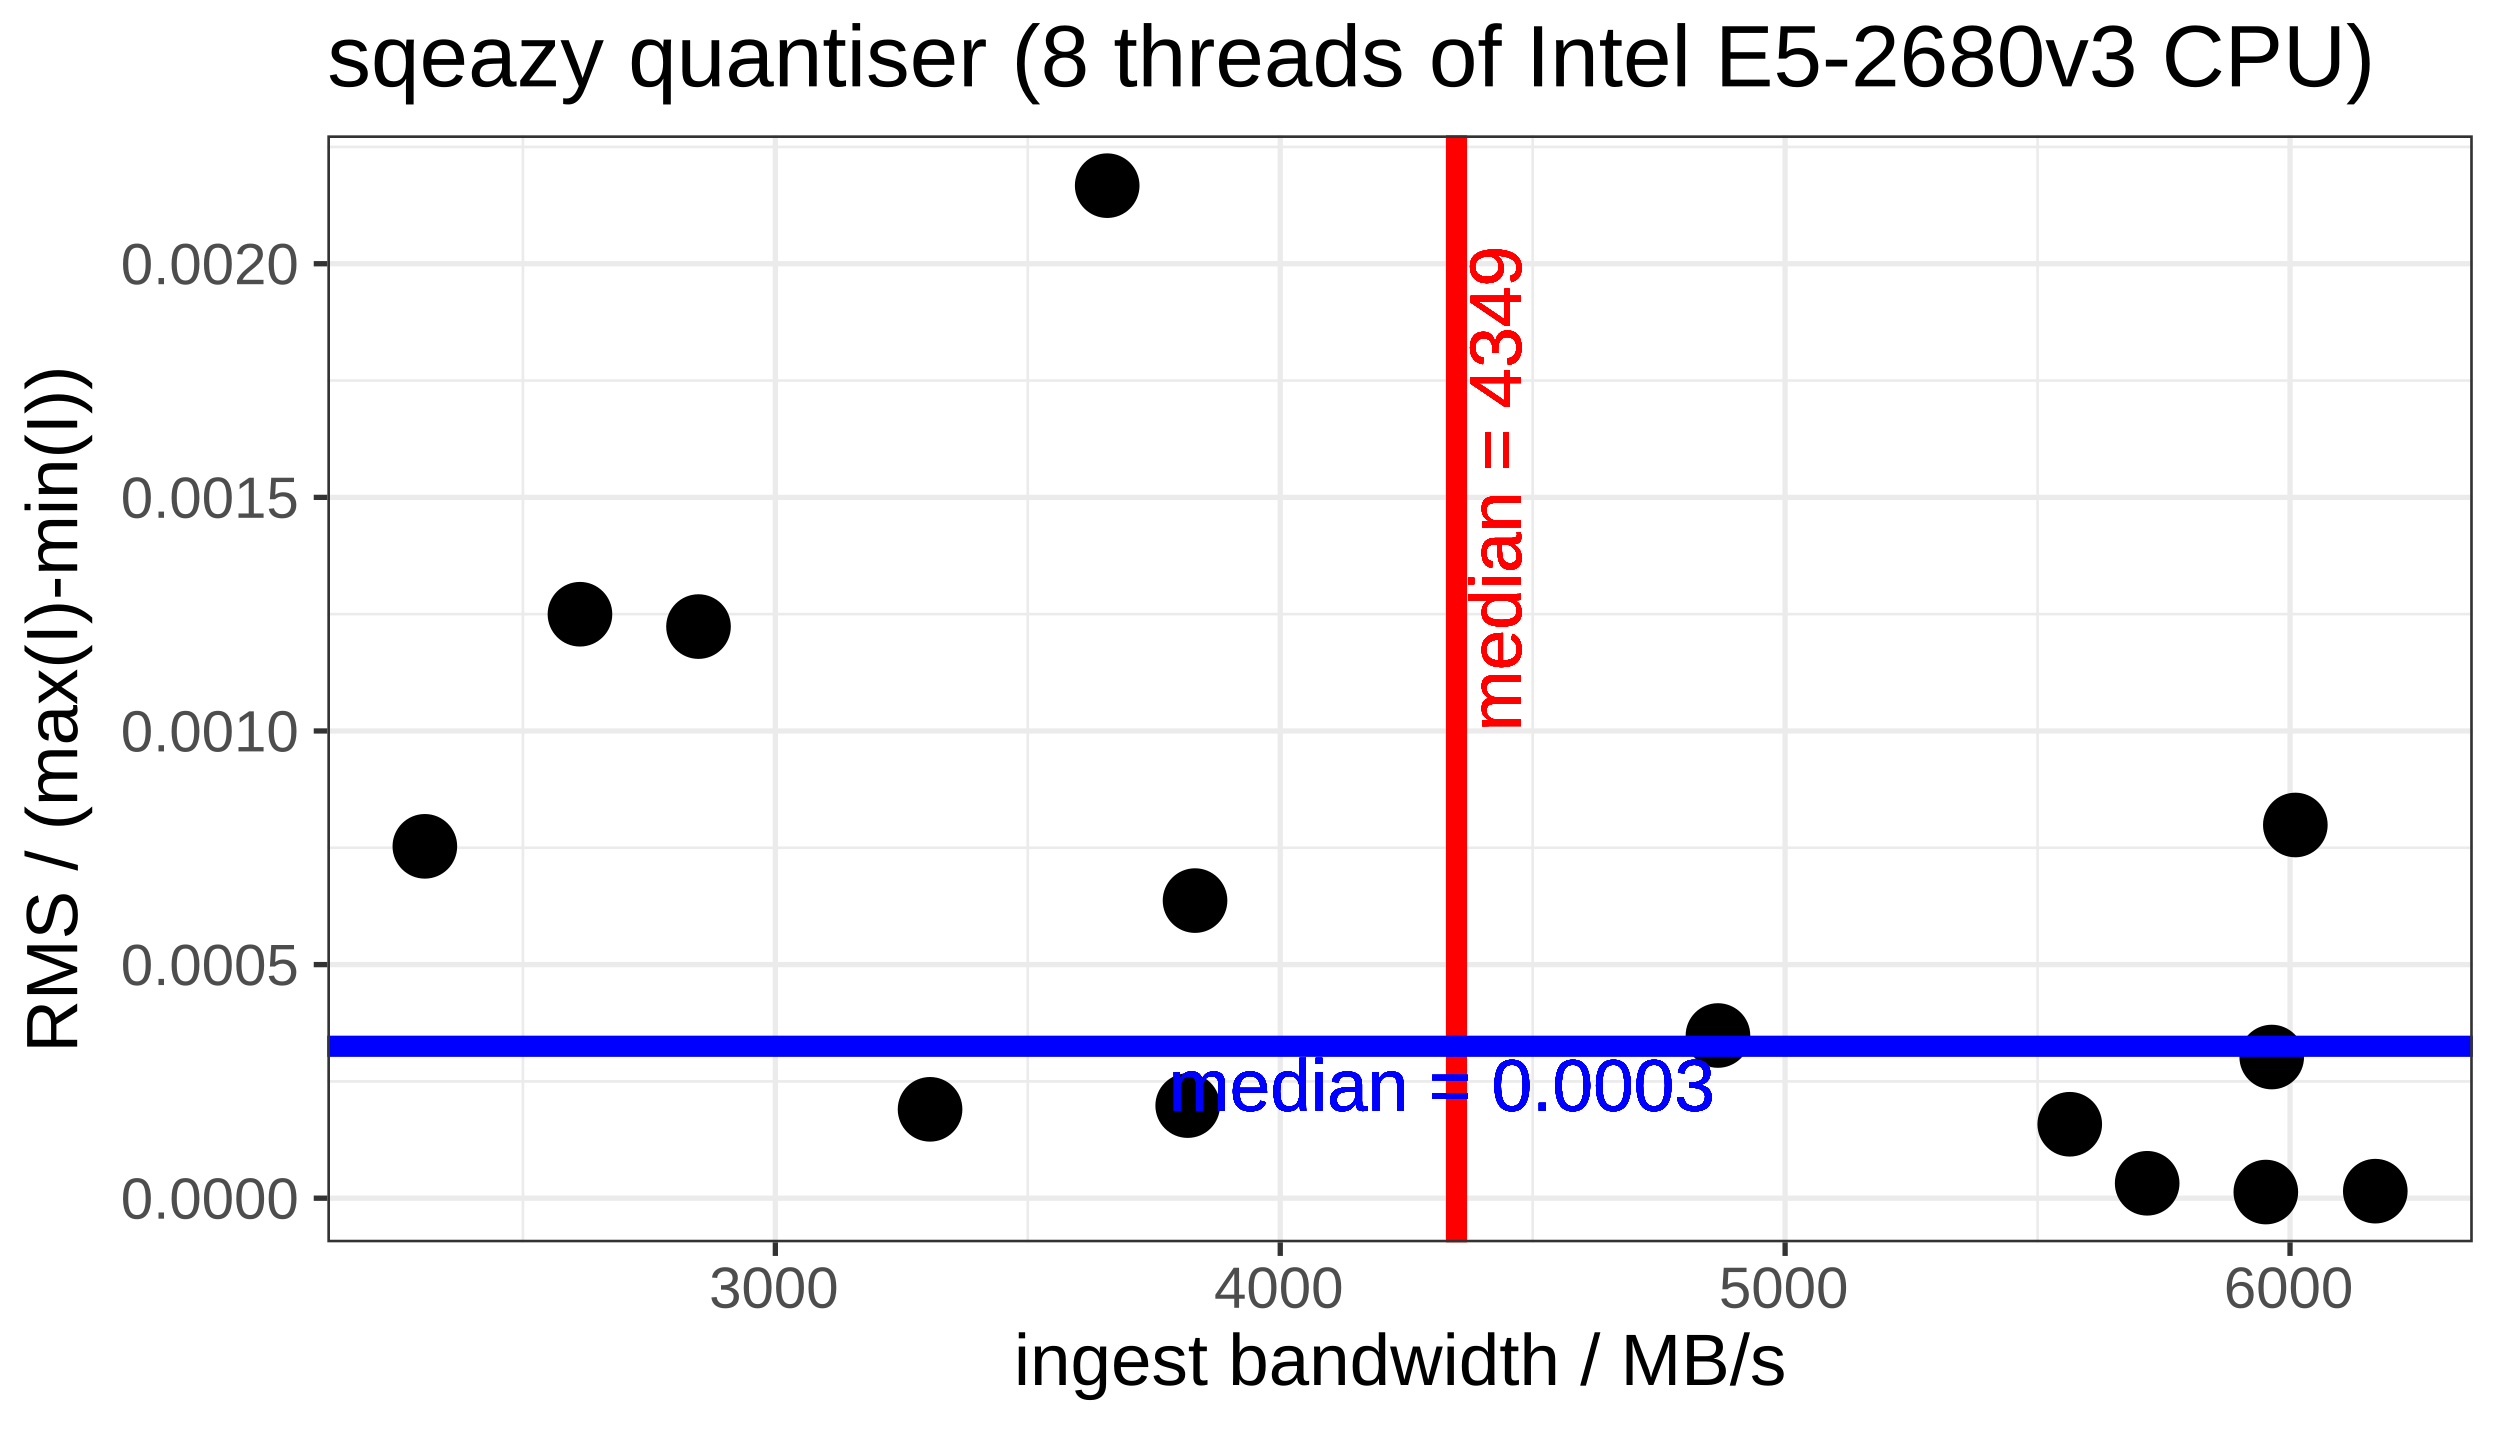
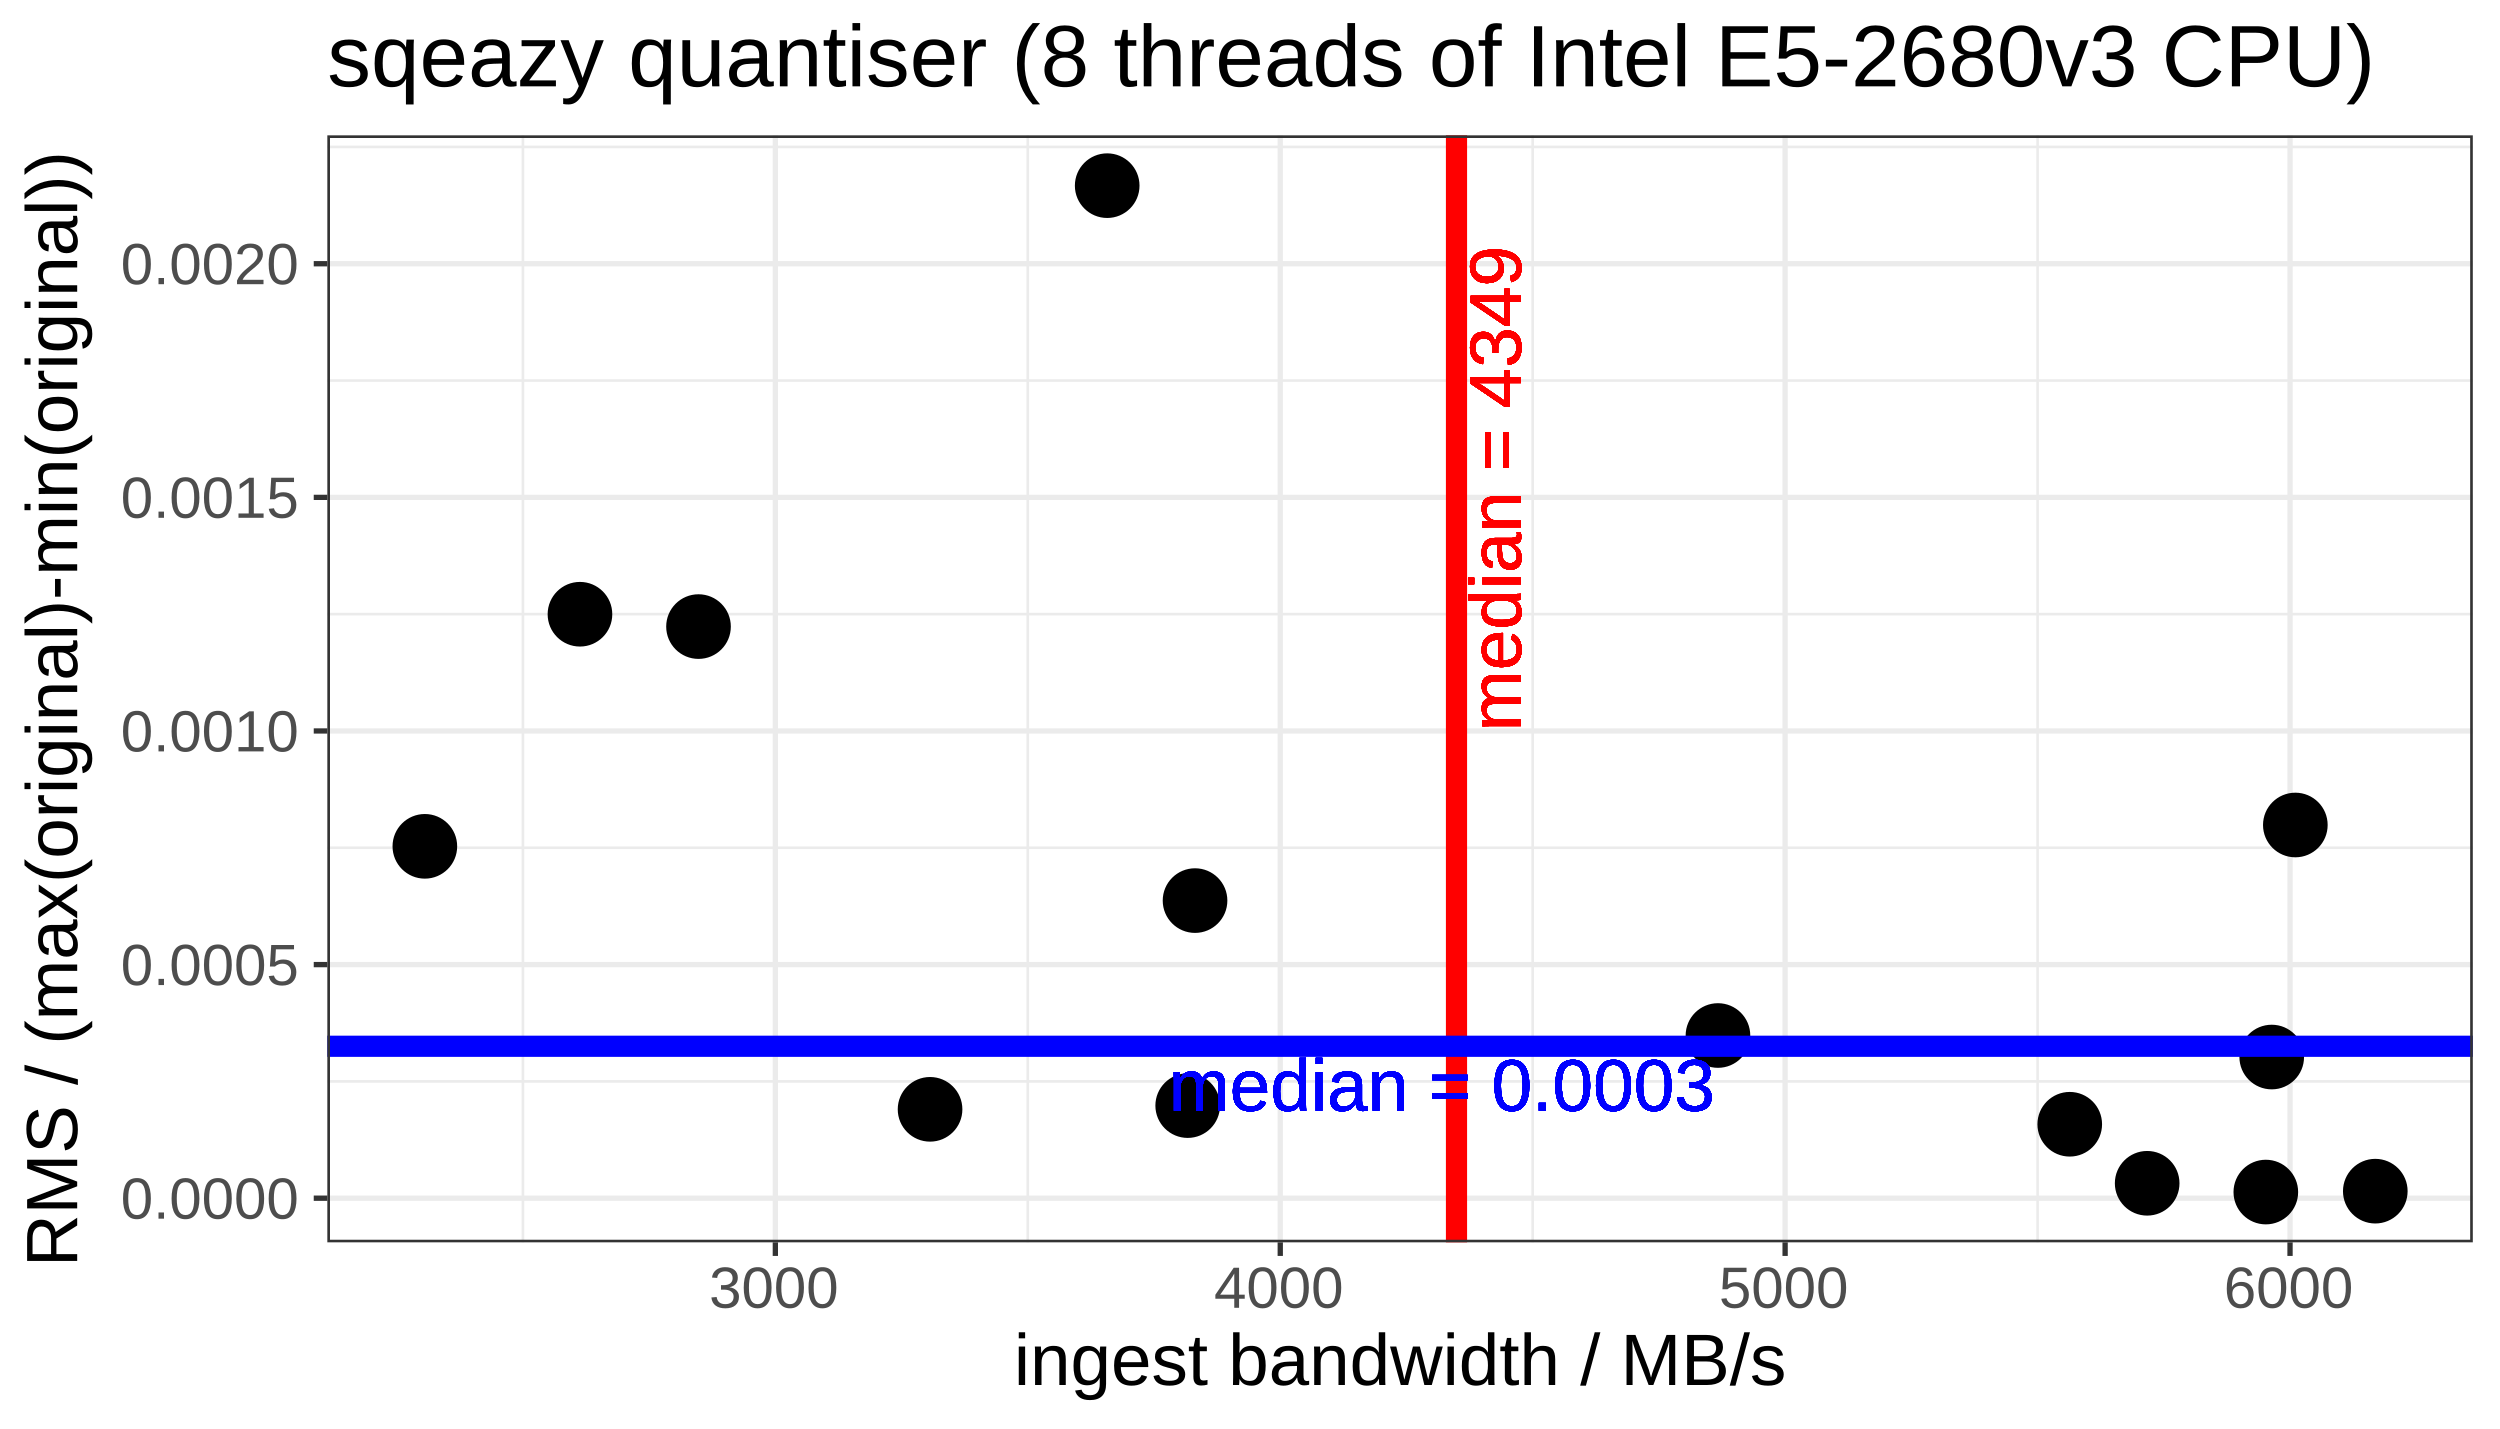
<svg xmlns="http://www.w3.org/2000/svg" viewBox="0 0 504.00 288.00">
  <defs>
    <style type="text/css">
    line, polyline, path, rect, circle {
      fill: none;
      stroke: #000000;
      stroke-linecap: round;
      stroke-linejoin: round;
      stroke-miterlimit: 10.00;
    }
  </style>
  </defs>
  <rect width="100%" height="100%" style="stroke: none; fill: #FFFFFF;" />
  <rect x="0.00" y="0.00" width="504.00" height="288.00" style="stroke-width: 1.07; stroke: #FFFFFF; fill: #FFFFFF;" />
  <defs>
    <clipPath id="cp1">
      <rect x="65.99" y="27.28" width="432.53" height="223.18" />
    </clipPath>
  </defs>
  <rect x="65.99" y="27.28" width="432.53" height="223.18" style="stroke-width: 1.07; stroke: none; fill: #FFFFFF;" clip-path="url(#cp1)" />
  <polyline points="65.99,218.01 498.52,218.01 " style="stroke-width: 0.53; stroke: #EBEBEB; stroke-linecap: butt;" clip-path="url(#cp1)" />
  <polyline points="65.99,170.91 498.52,170.91 " style="stroke-width: 0.53; stroke: #EBEBEB; stroke-linecap: butt;" clip-path="url(#cp1)" />
  <polyline points="65.99,123.81 498.52,123.81 " style="stroke-width: 0.53; stroke: #EBEBEB; stroke-linecap: butt;" clip-path="url(#cp1)" />
  <polyline points="65.99,76.72 498.52,76.72 " style="stroke-width: 0.53; stroke: #EBEBEB; stroke-linecap: butt;" clip-path="url(#cp1)" />
  <polyline points="65.99,29.62 498.52,29.62 " style="stroke-width: 0.53; stroke: #EBEBEB; stroke-linecap: butt;" clip-path="url(#cp1)" />
  <polyline points="105.42,250.46 105.42,27.28 " style="stroke-width: 0.53; stroke: #EBEBEB; stroke-linecap: butt;" clip-path="url(#cp1)" />
  <polyline points="207.20,250.46 207.20,27.28 " style="stroke-width: 0.53; stroke: #EBEBEB; stroke-linecap: butt;" clip-path="url(#cp1)" />
  <polyline points="308.99,250.46 308.99,27.28 " style="stroke-width: 0.53; stroke: #EBEBEB; stroke-linecap: butt;" clip-path="url(#cp1)" />
  <polyline points="410.78,250.46 410.78,27.28 " style="stroke-width: 0.53; stroke: #EBEBEB; stroke-linecap: butt;" clip-path="url(#cp1)" />
  <polyline points="65.99,241.56 498.52,241.56 " style="stroke-width: 1.07; stroke: #EBEBEB; stroke-linecap: butt;" clip-path="url(#cp1)" />
  <polyline points="65.99,194.46 498.52,194.46 " style="stroke-width: 1.07; stroke: #EBEBEB; stroke-linecap: butt;" clip-path="url(#cp1)" />
  <polyline points="65.99,147.36 498.52,147.36 " style="stroke-width: 1.07; stroke: #EBEBEB; stroke-linecap: butt;" clip-path="url(#cp1)" />
  <polyline points="65.99,100.27 498.52,100.27 " style="stroke-width: 1.07; stroke: #EBEBEB; stroke-linecap: butt;" clip-path="url(#cp1)" />
  <polyline points="65.99,53.17 498.52,53.17 " style="stroke-width: 1.07; stroke: #EBEBEB; stroke-linecap: butt;" clip-path="url(#cp1)" />
  <polyline points="156.31,250.46 156.31,27.28 " style="stroke-width: 1.07; stroke: #EBEBEB; stroke-linecap: butt;" clip-path="url(#cp1)" />
  <polyline points="258.10,250.46 258.10,27.28 " style="stroke-width: 1.07; stroke: #EBEBEB; stroke-linecap: butt;" clip-path="url(#cp1)" />
  <polyline points="359.88,250.46 359.88,27.28 " style="stroke-width: 1.07; stroke: #EBEBEB; stroke-linecap: butt;" clip-path="url(#cp1)" />
  <polyline points="461.67,250.46 461.67,27.28 " style="stroke-width: 1.07; stroke: #EBEBEB; stroke-linecap: butt;" clip-path="url(#cp1)" />
-   <circle cx="432.87" cy="238.55" r="4.62pt" style="stroke-width: 0.71; fill: #000000;" clip-path="url(#cp1)" />
+   <circle cx="223.21" cy="37.43" r="4.62pt" style="stroke-width: 0.71; fill: #000000;" clip-path="url(#cp1)" />
+   <circle cx="346.34" cy="208.76" r="4.62pt" style="stroke-width: 0.71; fill: #000000;" clip-path="url(#cp1)" />
  <circle cx="240.92" cy="181.56" r="4.62pt" style="stroke-width: 0.71; fill: #000000;" clip-path="url(#cp1)" />
+   <circle cx="456.79" cy="240.32" r="4.62pt" style="stroke-width: 0.71; fill: #000000;" clip-path="url(#cp1)" />
+   <circle cx="457.98" cy="213.10" r="4.62pt" style="stroke-width: 0.71; fill: #000000;" clip-path="url(#cp1)" />
+   <circle cx="478.86" cy="240.14" r="4.62pt" style="stroke-width: 0.71; fill: #000000;" clip-path="url(#cp1)" />
+   <circle cx="116.92" cy="123.83" r="4.62pt" style="stroke-width: 0.71; fill: #000000;" clip-path="url(#cp1)" />
+   <circle cx="85.65" cy="170.62" r="4.62pt" style="stroke-width: 0.71; fill: #000000;" clip-path="url(#cp1)" />
  <circle cx="462.74" cy="166.32" r="4.62pt" style="stroke-width: 0.71; fill: #000000;" clip-path="url(#cp1)" />
  <circle cx="417.26" cy="226.65" r="4.62pt" style="stroke-width: 0.71; fill: #000000;" clip-path="url(#cp1)" />
  <circle cx="239.44" cy="222.89" r="4.62pt" style="stroke-width: 0.71; fill: #000000;" clip-path="url(#cp1)" />
+   <circle cx="432.87" cy="238.55" r="4.62pt" style="stroke-width: 0.71; fill: #000000;" clip-path="url(#cp1)" />
+   <circle cx="140.82" cy="126.32" r="4.62pt" style="stroke-width: 0.71; fill: #000000;" clip-path="url(#cp1)" />
  <circle cx="187.50" cy="223.64" r="4.62pt" style="stroke-width: 0.71; fill: #000000;" clip-path="url(#cp1)" />
-   <circle cx="346.34" cy="208.76" r="4.62pt" style="stroke-width: 0.71; fill: #000000;" clip-path="url(#cp1)" />
-   <circle cx="116.92" cy="123.83" r="4.62pt" style="stroke-width: 0.71; fill: #000000;" clip-path="url(#cp1)" />
-   <circle cx="85.65" cy="170.62" r="4.62pt" style="stroke-width: 0.71; fill: #000000;" clip-path="url(#cp1)" />
-   <circle cx="223.21" cy="37.43" r="4.62pt" style="stroke-width: 0.71; fill: #000000;" clip-path="url(#cp1)" />
-   <circle cx="456.79" cy="240.32" r="4.62pt" style="stroke-width: 0.71; fill: #000000;" clip-path="url(#cp1)" />
-   <circle cx="457.98" cy="213.10" r="4.62pt" style="stroke-width: 0.71; fill: #000000;" clip-path="url(#cp1)" />
-   <circle cx="478.86" cy="240.14" r="4.62pt" style="stroke-width: 0.71; fill: #000000;" clip-path="url(#cp1)" />
-   <circle cx="140.82" cy="126.32" r="4.62pt" style="stroke-width: 0.71; fill: #000000;" clip-path="url(#cp1)" />
  <line x1="293.63" y1="250.46" x2="293.63" y2="27.28" style="stroke-width: 4.27; stroke: #FF0000; stroke-linecap: butt;" clip-path="url(#cp1)" />
  <g clip-path="url(#cp1)">
    <text transform="translate(290.72,98.67) rotate(-90)" style="font-size: 11.04pt; fill: #FF0000; font-family: Arial;" />
  </g>
  <g clip-path="url(#cp1)">
    <text transform="translate(306.62,147.39) rotate(-90)" style="font-size: 11.04pt; fill: #FF0000; font-family: Arial;">median = 4349</text>
  </g>
  <g clip-path="url(#cp1)">
    <text transform="translate(290.72,98.67) rotate(-90)" style="font-size: 11.04pt; fill: #FF0000; font-family: Arial;" />
  </g>
  <g clip-path="url(#cp1)">
    <text transform="translate(306.62,147.39) rotate(-90)" style="font-size: 11.04pt; fill: #FF0000; font-family: Arial;">median = 4349</text>
  </g>
  <g clip-path="url(#cp1)">
    <text transform="translate(290.72,98.67) rotate(-90)" style="font-size: 11.04pt; fill: #FF0000; font-family: Arial;" />
  </g>
  <g clip-path="url(#cp1)">
    <text transform="translate(306.62,147.39) rotate(-90)" style="font-size: 11.04pt; fill: #FF0000; font-family: Arial;">median = 4349</text>
  </g>
  <g clip-path="url(#cp1)">
    <text transform="translate(290.72,98.67) rotate(-90)" style="font-size: 11.04pt; fill: #FF0000; font-family: Arial;" />
  </g>
  <g clip-path="url(#cp1)">
    <text transform="translate(306.62,147.39) rotate(-90)" style="font-size: 11.04pt; fill: #FF0000; font-family: Arial;">median = 4349</text>
  </g>
  <g clip-path="url(#cp1)">
    <text transform="translate(290.72,98.67) rotate(-90)" style="font-size: 11.04pt; fill: #FF0000; font-family: Arial;" />
  </g>
  <g clip-path="url(#cp1)">
    <text transform="translate(306.62,147.39) rotate(-90)" style="font-size: 11.04pt; fill: #FF0000; font-family: Arial;">median = 4349</text>
  </g>
  <g clip-path="url(#cp1)">
    <text transform="translate(290.72,98.67) rotate(-90)" style="font-size: 11.04pt; fill: #FF0000; font-family: Arial;" />
  </g>
  <g clip-path="url(#cp1)">
    <text transform="translate(306.62,147.39) rotate(-90)" style="font-size: 11.04pt; fill: #FF0000; font-family: Arial;">median = 4349</text>
  </g>
  <g clip-path="url(#cp1)">
    <text transform="translate(290.72,98.67) rotate(-90)" style="font-size: 11.04pt; fill: #FF0000; font-family: Arial;" />
  </g>
  <g clip-path="url(#cp1)">
    <text transform="translate(306.62,147.39) rotate(-90)" style="font-size: 11.04pt; fill: #FF0000; font-family: Arial;">median = 4349</text>
  </g>
  <g clip-path="url(#cp1)">
    <text transform="translate(290.72,98.67) rotate(-90)" style="font-size: 11.04pt; fill: #FF0000; font-family: Arial;" />
  </g>
  <g clip-path="url(#cp1)">
    <text transform="translate(306.62,147.39) rotate(-90)" style="font-size: 11.04pt; fill: #FF0000; font-family: Arial;">median = 4349</text>
  </g>
  <g clip-path="url(#cp1)">
    <text transform="translate(290.72,98.67) rotate(-90)" style="font-size: 11.04pt; fill: #FF0000; font-family: Arial;" />
  </g>
  <g clip-path="url(#cp1)">
    <text transform="translate(306.62,147.39) rotate(-90)" style="font-size: 11.04pt; fill: #FF0000; font-family: Arial;">median = 4349</text>
  </g>
  <g clip-path="url(#cp1)">
    <text transform="translate(290.72,98.67) rotate(-90)" style="font-size: 11.04pt; fill: #FF0000; font-family: Arial;" />
  </g>
  <g clip-path="url(#cp1)">
    <text transform="translate(306.62,147.39) rotate(-90)" style="font-size: 11.04pt; fill: #FF0000; font-family: Arial;">median = 4349</text>
  </g>
  <g clip-path="url(#cp1)">
    <text transform="translate(290.72,98.67) rotate(-90)" style="font-size: 11.04pt; fill: #FF0000; font-family: Arial;" />
  </g>
  <g clip-path="url(#cp1)">
    <text transform="translate(306.62,147.39) rotate(-90)" style="font-size: 11.04pt; fill: #FF0000; font-family: Arial;">median = 4349</text>
  </g>
  <g clip-path="url(#cp1)">
    <text transform="translate(290.72,98.67) rotate(-90)" style="font-size: 11.04pt; fill: #FF0000; font-family: Arial;" />
  </g>
  <g clip-path="url(#cp1)">
    <text transform="translate(306.62,147.39) rotate(-90)" style="font-size: 11.04pt; fill: #FF0000; font-family: Arial;">median = 4349</text>
  </g>
  <g clip-path="url(#cp1)">
    <text transform="translate(290.72,98.67) rotate(-90)" style="font-size: 11.04pt; fill: #FF0000; font-family: Arial;" />
  </g>
  <g clip-path="url(#cp1)">
    <text transform="translate(306.62,147.39) rotate(-90)" style="font-size: 11.04pt; fill: #FF0000; font-family: Arial;">median = 4349</text>
  </g>
  <g clip-path="url(#cp1)">
    <text transform="translate(290.72,98.67) rotate(-90)" style="font-size: 11.04pt; fill: #FF0000; font-family: Arial;" />
  </g>
  <g clip-path="url(#cp1)">
    <text transform="translate(306.62,147.39) rotate(-90)" style="font-size: 11.04pt; fill: #FF0000; font-family: Arial;">median = 4349</text>
  </g>
  <line x1="65.99" y1="210.93" x2="498.52" y2="210.93" style="stroke-width: 4.27; stroke: #0000FF; stroke-linecap: butt;" clip-path="url(#cp1)" />
  <g clip-path="url(#cp1)">
    <text x="290.49" y="208.03" style="font-size: 11.04pt; fill: #0000FF; font-family: Arial;" />
  </g>
  <g clip-path="url(#cp1)">
    <text x="235.65" y="223.92" style="font-size: 11.04pt; fill: #0000FF; font-family: Arial;">median = 0.0003</text>
  </g>
  <g clip-path="url(#cp1)">
    <text x="290.49" y="208.03" style="font-size: 11.04pt; fill: #0000FF; font-family: Arial;" />
  </g>
  <g clip-path="url(#cp1)">
    <text x="235.65" y="223.92" style="font-size: 11.04pt; fill: #0000FF; font-family: Arial;">median = 0.0003</text>
  </g>
  <g clip-path="url(#cp1)">
    <text x="290.49" y="208.03" style="font-size: 11.04pt; fill: #0000FF; font-family: Arial;" />
  </g>
  <g clip-path="url(#cp1)">
    <text x="235.65" y="223.92" style="font-size: 11.04pt; fill: #0000FF; font-family: Arial;">median = 0.0003</text>
  </g>
  <g clip-path="url(#cp1)">
    <text x="290.49" y="208.03" style="font-size: 11.04pt; fill: #0000FF; font-family: Arial;" />
  </g>
  <g clip-path="url(#cp1)">
    <text x="235.65" y="223.92" style="font-size: 11.04pt; fill: #0000FF; font-family: Arial;">median = 0.0003</text>
  </g>
  <g clip-path="url(#cp1)">
    <text x="290.49" y="208.03" style="font-size: 11.04pt; fill: #0000FF; font-family: Arial;" />
  </g>
  <g clip-path="url(#cp1)">
    <text x="235.65" y="223.92" style="font-size: 11.04pt; fill: #0000FF; font-family: Arial;">median = 0.0003</text>
  </g>
  <g clip-path="url(#cp1)">
    <text x="290.49" y="208.03" style="font-size: 11.04pt; fill: #0000FF; font-family: Arial;" />
  </g>
  <g clip-path="url(#cp1)">
    <text x="235.65" y="223.92" style="font-size: 11.04pt; fill: #0000FF; font-family: Arial;">median = 0.0003</text>
  </g>
  <g clip-path="url(#cp1)">
    <text x="290.49" y="208.03" style="font-size: 11.04pt; fill: #0000FF; font-family: Arial;" />
  </g>
  <g clip-path="url(#cp1)">
    <text x="235.65" y="223.92" style="font-size: 11.04pt; fill: #0000FF; font-family: Arial;">median = 0.0003</text>
  </g>
  <g clip-path="url(#cp1)">
    <text x="290.49" y="208.03" style="font-size: 11.04pt; fill: #0000FF; font-family: Arial;" />
  </g>
  <g clip-path="url(#cp1)">
    <text x="235.65" y="223.92" style="font-size: 11.04pt; fill: #0000FF; font-family: Arial;">median = 0.0003</text>
  </g>
  <g clip-path="url(#cp1)">
    <text x="290.49" y="208.03" style="font-size: 11.04pt; fill: #0000FF; font-family: Arial;" />
  </g>
  <g clip-path="url(#cp1)">
    <text x="235.65" y="223.92" style="font-size: 11.04pt; fill: #0000FF; font-family: Arial;">median = 0.0003</text>
  </g>
  <g clip-path="url(#cp1)">
    <text x="290.49" y="208.03" style="font-size: 11.04pt; fill: #0000FF; font-family: Arial;" />
  </g>
  <g clip-path="url(#cp1)">
    <text x="235.65" y="223.92" style="font-size: 11.04pt; fill: #0000FF; font-family: Arial;">median = 0.0003</text>
  </g>
  <g clip-path="url(#cp1)">
    <text x="290.49" y="208.03" style="font-size: 11.04pt; fill: #0000FF; font-family: Arial;" />
  </g>
  <g clip-path="url(#cp1)">
    <text x="235.65" y="223.92" style="font-size: 11.04pt; fill: #0000FF; font-family: Arial;">median = 0.0003</text>
  </g>
  <g clip-path="url(#cp1)">
    <text x="290.49" y="208.03" style="font-size: 11.04pt; fill: #0000FF; font-family: Arial;" />
  </g>
  <g clip-path="url(#cp1)">
    <text x="235.65" y="223.92" style="font-size: 11.04pt; fill: #0000FF; font-family: Arial;">median = 0.0003</text>
  </g>
  <g clip-path="url(#cp1)">
    <text x="290.49" y="208.03" style="font-size: 11.04pt; fill: #0000FF; font-family: Arial;" />
  </g>
  <g clip-path="url(#cp1)">
    <text x="235.65" y="223.92" style="font-size: 11.04pt; fill: #0000FF; font-family: Arial;">median = 0.0003</text>
  </g>
  <g clip-path="url(#cp1)">
    <text x="290.49" y="208.03" style="font-size: 11.04pt; fill: #0000FF; font-family: Arial;" />
  </g>
  <g clip-path="url(#cp1)">
    <text x="235.65" y="223.92" style="font-size: 11.04pt; fill: #0000FF; font-family: Arial;">median = 0.0003</text>
  </g>
  <rect x="65.99" y="27.28" width="432.53" height="223.18" style="stroke-width: 1.07; stroke: #333333;" clip-path="url(#cp1)" />
  <defs>
    <clipPath id="cp2">
      <rect x="0.00" y="0.00" width="504.00" height="288.00" />
    </clipPath>
  </defs>
  <g clip-path="url(#cp2)">
    <text x="24.35" y="245.69" style="font-size: 8.80pt; fill: #4D4D4D; font-family: Arial;">0.0000</text>
  </g>
  <g clip-path="url(#cp2)">
    <text x="24.35" y="198.59" style="font-size: 8.80pt; fill: #4D4D4D; font-family: Arial;">0.0005</text>
  </g>
  <g clip-path="url(#cp2)">
    <text x="24.35" y="151.49" style="font-size: 8.80pt; fill: #4D4D4D; font-family: Arial;">0.0010</text>
  </g>
  <g clip-path="url(#cp2)">
    <text x="24.35" y="104.39" style="font-size: 8.80pt; fill: #4D4D4D; font-family: Arial;">0.0015</text>
  </g>
  <g clip-path="url(#cp2)">
    <text x="24.35" y="57.29" style="font-size: 8.80pt; fill: #4D4D4D; font-family: Arial;">0.0020</text>
  </g>
  <polyline points="63.25,241.56 65.99,241.56 " style="stroke-width: 1.07; stroke: #333333; stroke-linecap: butt;" clip-path="url(#cp2)" />
  <polyline points="63.25,194.46 65.99,194.46 " style="stroke-width: 1.07; stroke: #333333; stroke-linecap: butt;" clip-path="url(#cp2)" />
  <polyline points="63.25,147.36 65.99,147.36 " style="stroke-width: 1.07; stroke: #333333; stroke-linecap: butt;" clip-path="url(#cp2)" />
  <polyline points="63.25,100.27 65.99,100.27 " style="stroke-width: 1.07; stroke: #333333; stroke-linecap: butt;" clip-path="url(#cp2)" />
  <polyline points="63.25,53.17 65.99,53.17 " style="stroke-width: 1.07; stroke: #333333; stroke-linecap: butt;" clip-path="url(#cp2)" />
  <polyline points="156.31,253.20 156.31,250.46 " style="stroke-width: 1.07; stroke: #333333; stroke-linecap: butt;" clip-path="url(#cp2)" />
  <polyline points="258.10,253.20 258.10,250.46 " style="stroke-width: 1.07; stroke: #333333; stroke-linecap: butt;" clip-path="url(#cp2)" />
  <polyline points="359.88,253.20 359.88,250.46 " style="stroke-width: 1.07; stroke: #333333; stroke-linecap: butt;" clip-path="url(#cp2)" />
  <polyline points="461.67,253.20 461.67,250.46 " style="stroke-width: 1.07; stroke: #333333; stroke-linecap: butt;" clip-path="url(#cp2)" />
  <g clip-path="url(#cp2)">
    <text x="142.96" y="263.65" style="font-size: 8.80pt; fill: #4D4D4D; font-family: Arial;">3000</text>
  </g>
  <g clip-path="url(#cp2)">
    <text x="244.75" y="263.65" style="font-size: 8.80pt; fill: #4D4D4D; font-family: Arial;">4000</text>
  </g>
  <g clip-path="url(#cp2)">
    <text x="346.54" y="263.65" style="font-size: 8.80pt; fill: #4D4D4D; font-family: Arial;">5000</text>
  </g>
  <g clip-path="url(#cp2)">
    <text x="448.32" y="263.65" style="font-size: 8.80pt; fill: #4D4D4D; font-family: Arial;">6000</text>
  </g>
  <g clip-path="url(#cp2)">
    <text x="204.40" y="279.21" style="font-size: 11.00pt; font-family: Arial;">ingest bandwidth / MB/s</text>
  </g>
  <g clip-path="url(#cp2)">
-     <text transform="translate(15.56,212.20) rotate(-90)" style="font-size: 11.00pt; font-family: Arial;"> RMS / (max(I)-min(I)) </text>
+     <text transform="translate(15.56,255.41) rotate(-90)" style="font-size: 11.00pt; font-family: Arial;"> RMS / (max(original)-min(original)) </text>
  </g>
  <g clip-path="url(#cp2)">
    <text x="65.99" y="17.40" style="font-size: 13.20pt; font-family: Arial;">sqeazy quantiser (8 threads of Intel E5-2680v3 CPU)</text>
  </g>
</svg>
